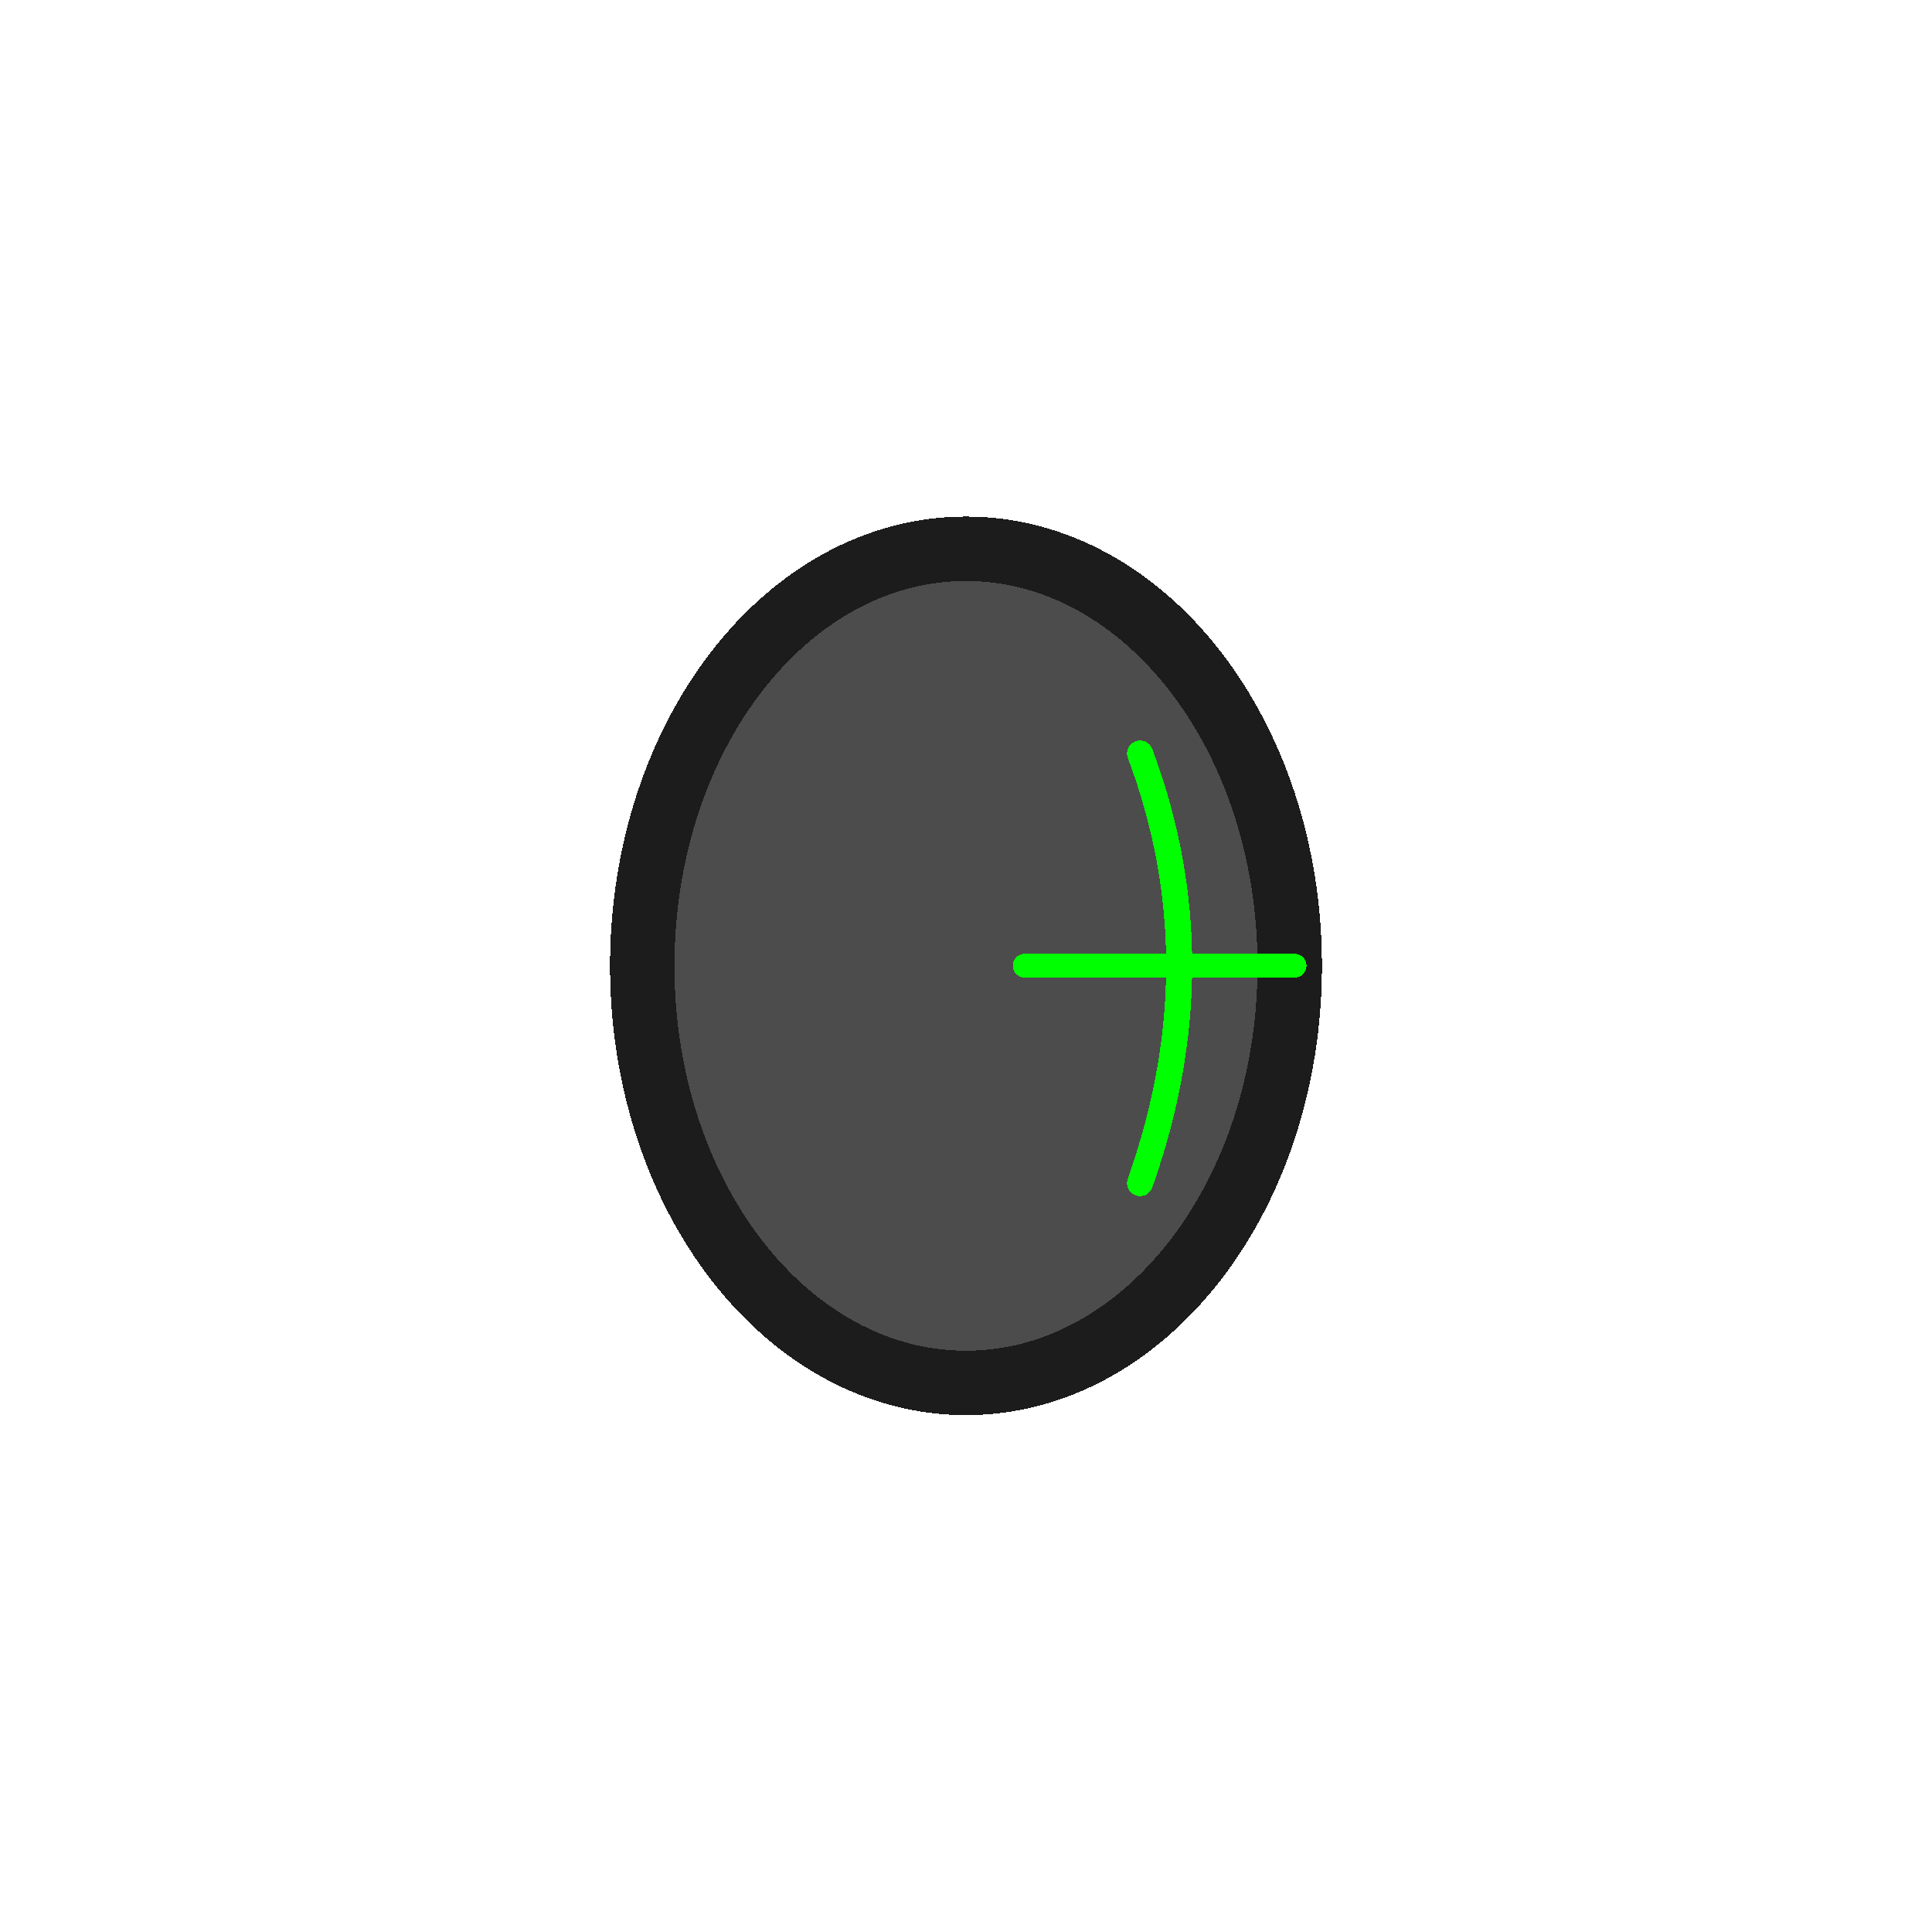
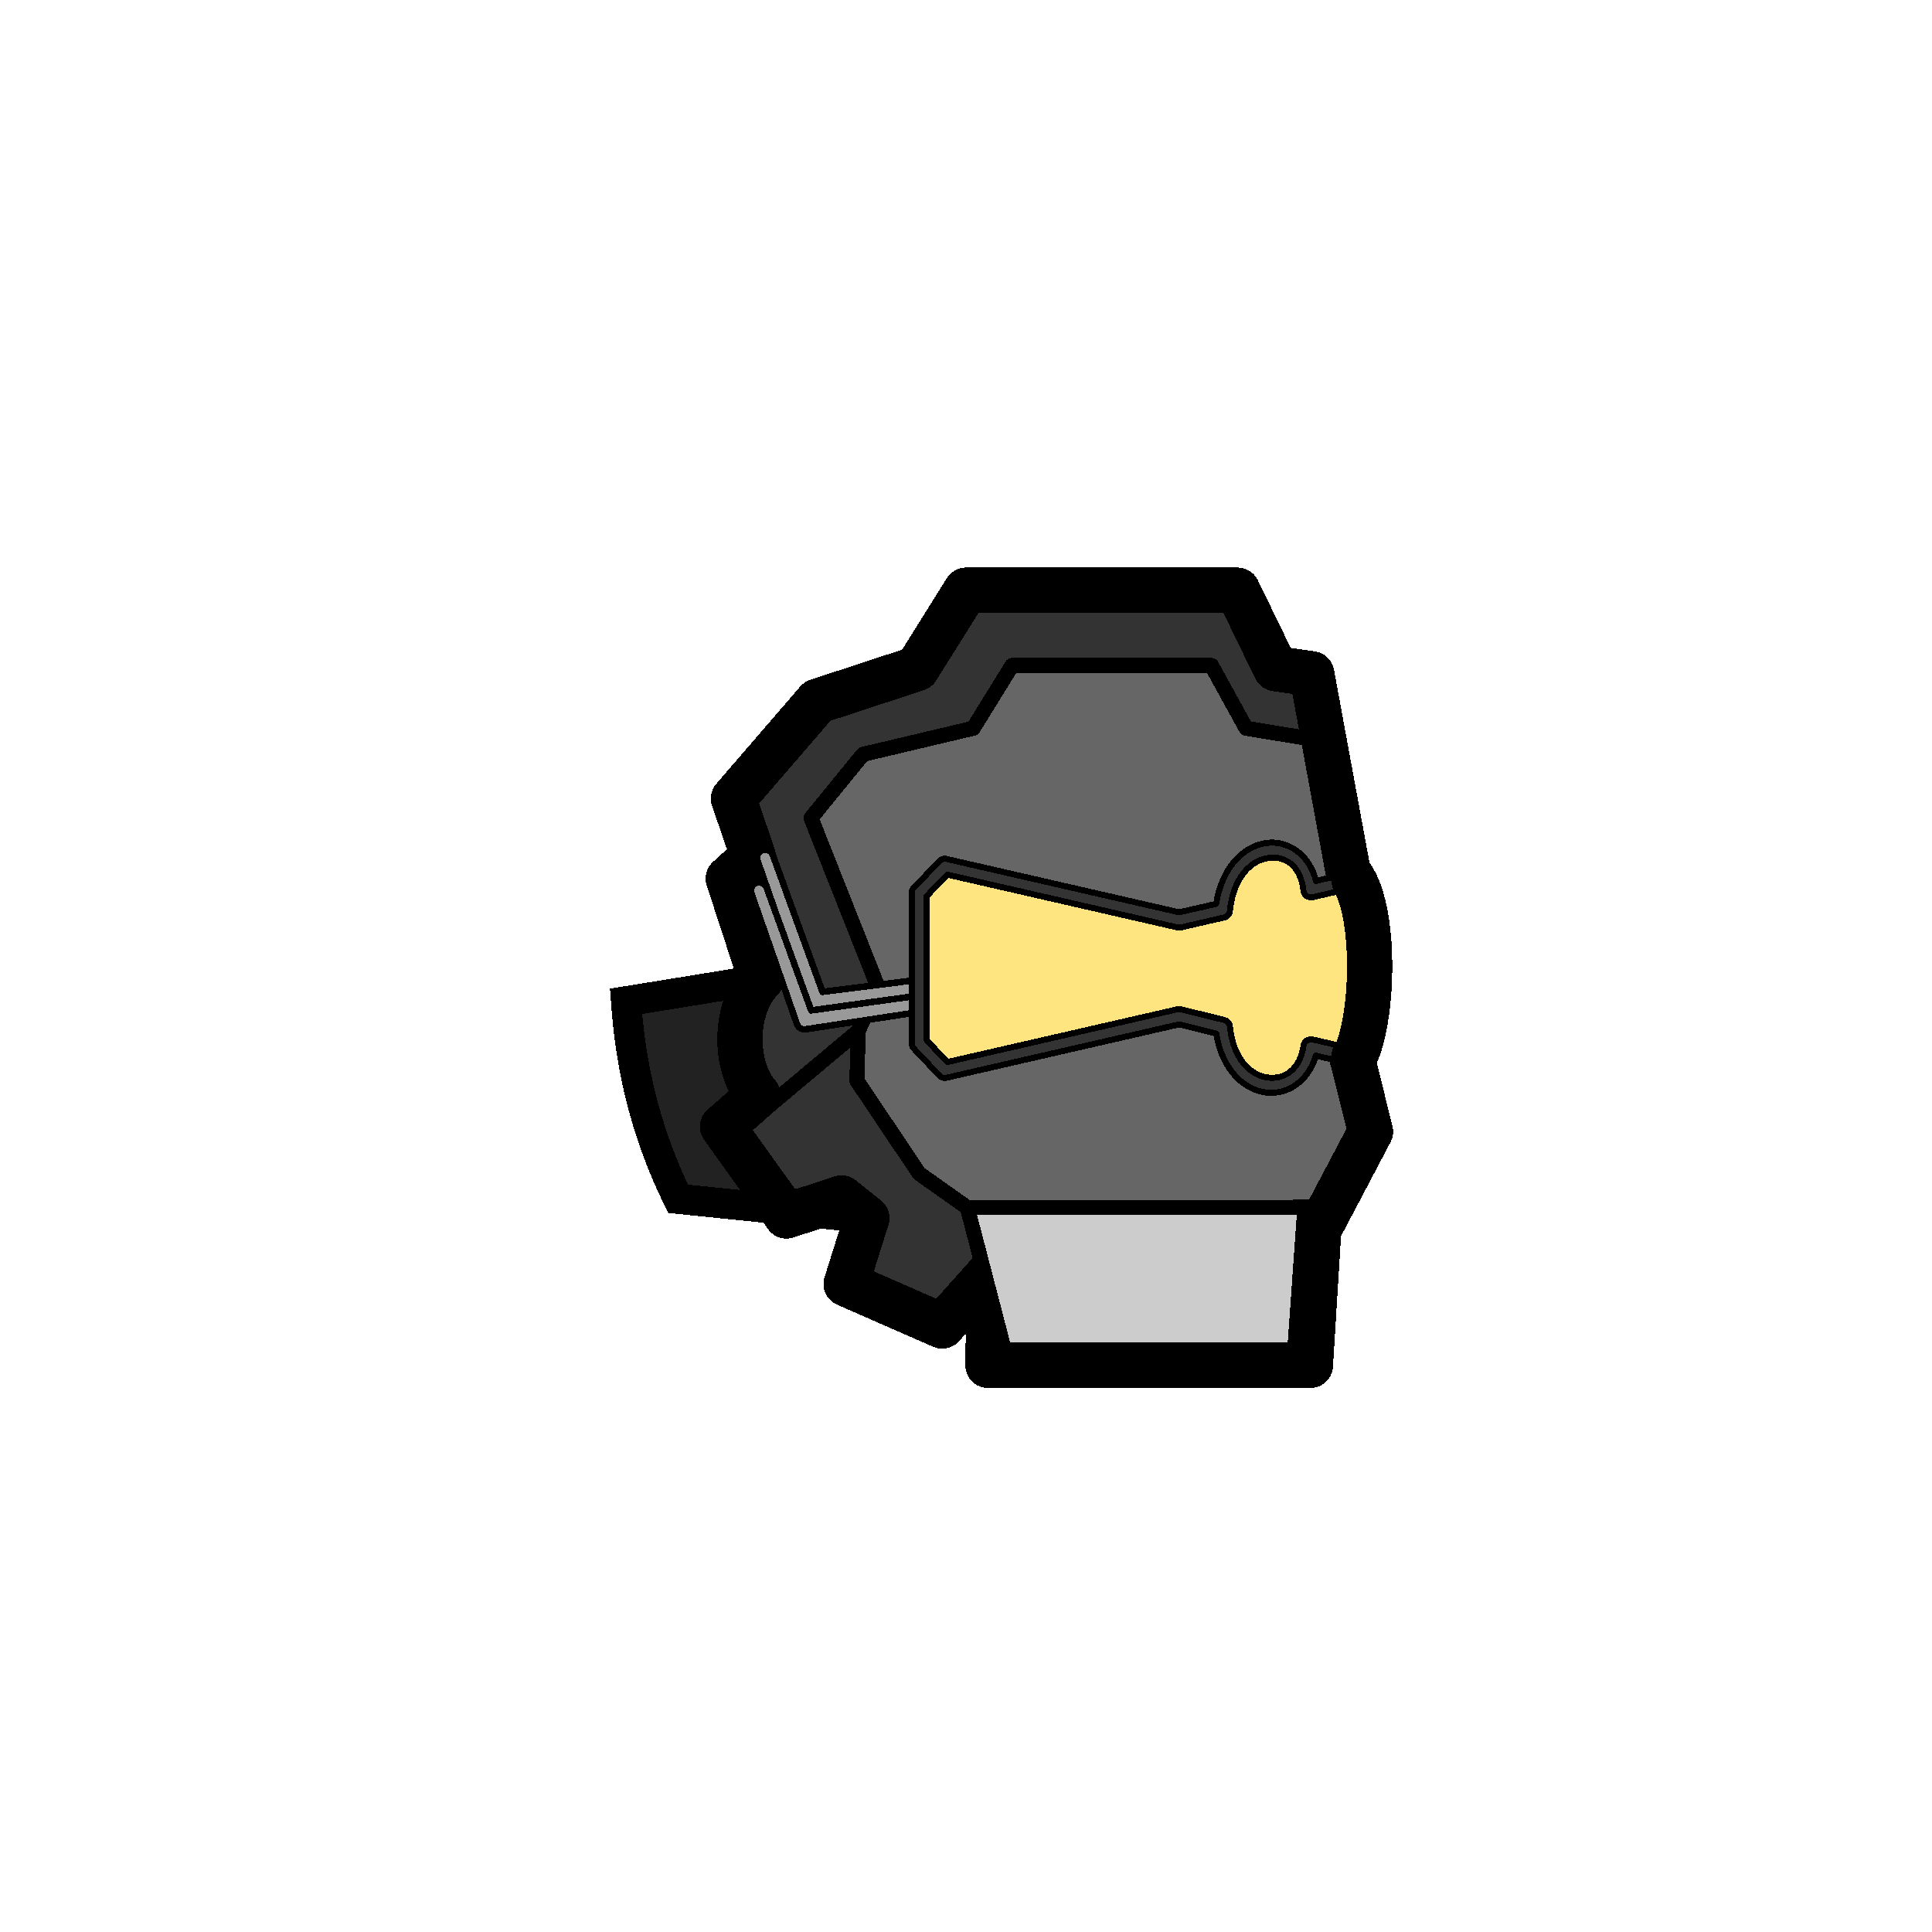
<svg xmlns="http://www.w3.org/2000/svg" width="1280" height="1280" viewBox="0 0 338.667 338.667" version="1.1" id="svg5" shape-rendering="crispEdges">
  <defs id="defs2" />
-   <g id="layer2" style="display:inline;mix-blend-mode:normal">
+   <g id="layer2" style="display:none;mix-blend-mode:normal">
    <ellipse style="opacity:1;mix-blend-mode:luminosity;fill:#ff0000;fill-opacity:1;stroke:#0000ff;stroke-width:11.293;stroke-miterlimit:4;stroke-dasharray:none;stroke-opacity:1" id="path584" cx="169.333" cy="169.307" rx="56.751" ry="73.11" />
    <path style="display:inline;opacity:1;fill:none;stroke:#00ff00;stroke-width:4.568;stroke-linecap:round;stroke-linejoin:miter;stroke-miterlimit:4;stroke-dasharray:none;stroke-opacity:1" d="m 199.846,132.083 c 9.247,24.648 9.044,49.757 0,75.298" id="path1875" />
    <path style="display:inline;opacity:1;fill:none;stroke:#00ff00;stroke-width:4.166;stroke-linecap:round;stroke-linejoin:miter;stroke-miterlimit:4;stroke-dasharray:none;stroke-opacity:1" d="m 179.618,169.276 c 15.757,0 31.062,0 47.315,0" id="path2880" />
  </g>
  <g id="layer3" style="display:none">
    <ellipse style="display:inline;mix-blend-mode:luminosity;fill:#ff0000;fill-opacity:1;stroke:#0000ff;stroke-width:11.282;stroke-miterlimit:4;stroke-dasharray:none;stroke-opacity:1" id="path584-9" cx="169.333" cy="169.307" rx="56.642" ry="73.115" />
    <path id="path2267" style="display:inline;fill:#00ff00;stroke:none;stroke-width:0.304px;stroke-linecap:butt;stroke-linejoin:miter;stroke-opacity:1" d="m 179.696,156.082 c -8.287,0 -11.372,7.614 -11.372,9.554 l -4.412,-2.738 c 0,0 7.061,29.355 39.251,16.167 -4.395,-16.401 -13.455,-22.983 -23.468,-22.983 z" />
    <ellipse style="display:inline;fill:#ff00ff;stroke:#808080;stroke-width:0;stroke-linecap:round;stroke-linejoin:round;stroke-miterlimit:4;stroke-dasharray:none" id="path1191" cx="194.795" cy="173.429" rx="3.195" ry="6.542" />
    <path d="m 226.178,156.082 c -7.111,0 -13.546,6.581 -16.667,22.983 22.862,13.188 27.877,-16.167 27.877,-16.167 l -3.133,2.738 c 0,-1.94 -2.191,-9.554 -8.076,-9.554 z" style="display:inline;fill:#00ff00;stroke:none;stroke-width:0.256px;stroke-linecap:butt;stroke-linejoin:miter;stroke-opacity:1" id="path2436" />
    <ellipse style="display:inline;fill:#ff00ff;stroke:#808080;stroke-width:0;stroke-linecap:round;stroke-linejoin:round;stroke-miterlimit:4;stroke-dasharray:none" id="path1191-9" cx="219.591" cy="173.429" rx="3.195" ry="6.542" />
  </g>
-   <g id="layer1" />
+   <g id="layer1">
+     <path style="fill:#222222;fill-opacity:1;stroke:#000000;stroke-width:5.292;stroke-linecap:butt;stroke-linejoin:miter;stroke-miterlimit:4;stroke-dasharray:none;stroke-opacity:1" d="m 151.955,213.528 -33.098,-3.389 c -5.995,-12.241 -8.339,-23.674 -9.118,-34.615 l 23.692,-3.837 z" id="path28246" />
+     <path id="path2697-1" style="display:inline;opacity:0.501;fill:#ffcc00;stroke:#000000;stroke-width:1.058;stroke-linecap:round;stroke-linejoin:round;stroke-miterlimit:4;stroke-dasharray:none" d="m 234.01,184.47 c -8.009,5.592 -12.67,14.534 -27.305,13.5 h -45.575 v -57.991 h 53.147 l 19.733,15.039 c 3.682,4.677 3.682,24.774 0,29.452 z" />
+     <path style="fill:#333333;stroke:#000000;stroke-width:2.646;stroke-linecap:butt;stroke-linejoin:round;stroke-miterlimit:4;stroke-dasharray:none;stroke-opacity:1" d="m 214.923,103.46 h -45.589 l -8.605,13.748 -17.445,5.721 -14.71,17.051 9.429,27.461 c -10.235,7.229 -9.989,17.794 -2.876,26.134 l -6.244,5.505 8.978,14.071 9.664,-3.163 6.564,4.658 -3.632,11.538 14.709,6.26 7.305,-8.397 3.59,15.29 h 53.642 l 0.041,-23.744 7.771,-17.815 -2.598,-9.865 c -129.111,45.959 -80.386,-96.334 -1.596,-37.196 l -4.789,-29.886 -4.091,-3.622 z" id="path1672" />
+     <path style="fill:#666666;stroke:#000000;stroke-width:0;stroke-linecap:butt;stroke-linejoin:round;stroke-miterlimit:4;stroke-dasharray:none;stroke-opacity:1" d="m 231.47,211.633 6.044,-13.855 -3.504,-13.307 -4.207,-0.965 c -3.366,8.791 -12.394,6.587 -15.527,-3.422 l -7.572,-1.876 -41.081,9.423 -4.494,-4.746 v -26.348 l 4.494,-4.677 41.081,9.423 7.572,-1.737 c 4.518,-11.139 9.899,-15.319 15.527,-3.562 l 4.207,-0.965 -3.657,-25.404 -11.928,-1.956 -6.055,-10.999 h -34.969 l -6.804,10.999 -19.328,4.577 -9.099,11.156 11.753,29.701 -3.497,7.659 -0.203,8.714 10.907,16.251 8.436,5.962 z" id="path10988" />
+     <path style="fill:none;stroke:#000000;stroke-width:2.646;stroke-linecap:butt;stroke-linejoin:round;stroke-miterlimit:4;stroke-dasharray:none;stroke-opacity:1" d="m 234.01,155.018 -3.657,-25.404 -11.928,-1.956 -6.055,-10.999 h -34.969 l -6.804,10.999 -19.328,4.577 -9.099,11.156 11.753,29.701 -3.497,7.659 -0.203,8.714 10.907,16.251 8.436,5.962 61.904,-0.046 6.044,-13.855 -3.504,-13.307" id="path10988-5" />
+     <path style="fill:none;stroke:#000000;stroke-width:2.646;stroke-linecap:round;stroke-linejoin:miter;stroke-miterlimit:4;stroke-dasharray:none;stroke-opacity:1" d="m 135.125,193.574 15.301,-12.822" id="path17863" />
+     <path style="fill:none;stroke:#000000;stroke-width:7.938;stroke-linecap:butt;stroke-linejoin:round;stroke-miterlimit:4;stroke-dasharray:none;stroke-opacity:1" d="m 216.933,103.46 h -47.6 l -8.605,13.748 -17.445,5.721 -14.71,17.051 3.455,10.062 -4.366,3.971 5.77,17.676 c -4.718,4.696 -5.016,15.1 -0.532,20.306 l -6.244,5.505 11.204,15.651 9.664,-3.163 4.431,3.541 -3.632,11.538 16.842,7.377 8.219,-9.209 -0.196,16.102 h 56.514 l 1.463,-23.744 9.078,-17.231 -3.104,-12.486 c 3.779,-6.334 4.354,-27.339 -0.801,-32.975 l -6.404,-34.786 -6.325,-0.906 z" id="path1672-2" />
+     <path style="color:#000000;fill:#999999;stroke:#000000;stroke-width:1.145;stroke-linecap:round;stroke-linejoin:round;stroke-miterlimit:4;stroke-dasharray:none" d="m 133.755,148.978 c -0.763,0.205 -1.216,0.988 -1.012,1.751 l 8.875,25.364 c 0.183,0.684 0.839,1.131 1.542,1.052 l 17.882,-2.515 c 0.785,-0.088 1.351,-0.795 1.263,-1.58 -0.088,-0.786 -0.796,-1.352 -1.582,-1.263 l -16.549,2.076 -8.668,-23.872 c -0.205,-0.763 -0.988,-1.216 -1.752,-1.012 z" id="path14212" />
+     <path style="color:#000000;fill:#999999;stroke:#000000;stroke-width:1.145;stroke-linecap:round;stroke-linejoin:round;stroke-miterlimit:4;stroke-dasharray:none" d="m 132.683,154.757 c -0.763,0.207 -1.214,0.995 -1.006,1.758 l 7.982,22.869 c 0.189,0.695 0.865,1.141 1.578,1.042 l 19.591,-2.981 c 0.783,-0.108 1.33,-0.831 1.221,-1.614 -0.108,-0.783 -0.831,-1.33 -1.614,-1.221 l -18.235,2.507 -7.762,-21.355 c -0.207,-0.762 -0.993,-1.213 -1.756,-1.006 z" id="path14212-4" />
+     <path style="fill:#cccccc;stroke:#000000;stroke-width:2.646;stroke-linecap:butt;stroke-linejoin:round;stroke-miterlimit:4;stroke-dasharray:none;stroke-opacity:1" d="m 228.728,211.633 -59.162,0.046 6.494,25 h 50.9 z" id="path12781" />
+     <path style="color:#000000;fill:#333333;stroke-linejoin:round;stroke:#000000;stroke-width:1.058;stroke-miterlimit:4;stroke-dasharray:none" d="m 221.912,147.783 c -4.042,0.597 -7.742,4.364 -8.723,10.654 l -6.484,1.486 -40.785,-9.355 a 1.323,1.323 0 0 0 -1.25,0.373 l -4.494,4.678 a 1.323,1.323 0 0 0 -0.369,0.916 v 26.35 a 1.323,1.323 0 0 0 0.363,0.908 l 4.494,4.746 a 1.323,1.323 0 0 0 1.256,0.381 l 40.773,-9.354 6.498,1.611 c 0.997,6.146 4.657,9.786 8.652,10.326 3.815,0.515 7.535,-1.98 8.816,-6.445 l 3.055,0.701 0.59,-2.578 -4.205,-0.967 a 1.323,1.323 0 0 0 -1.605,1.1 c -0.621,4.278 -3.44,5.952 -6.297,5.566 -2.857,-0.386 -5.976,-3.018 -6.605,-8.938 a 1.323,1.323 0 0 0 -0.996,-1.145 l -7.572,-1.877 a 1.323,1.323 0 0 0 -0.615,-0.004 l -40.344,9.254 -3.611,-3.814 v -25.289 l 3.605,-3.752 40.35,9.254 a 1.323,1.323 0 0 0 0.592,0 l 7.572,-1.736 a 1.323,1.323 0 0 0 1.021,-1.156 c 0.612,-6.072 3.819,-8.851 6.705,-9.277 2.886,-0.426 5.684,1.236 6.189,5.73 a 1.323,1.323 0 0 0 1.611,1.143 l 4.205,-0.965 -0.59,-2.58 -3.018,0.691 c -1.174,-4.635 -4.926,-7.207 -8.785,-6.637 z" id="path1872" />
+   </g>
</svg>
